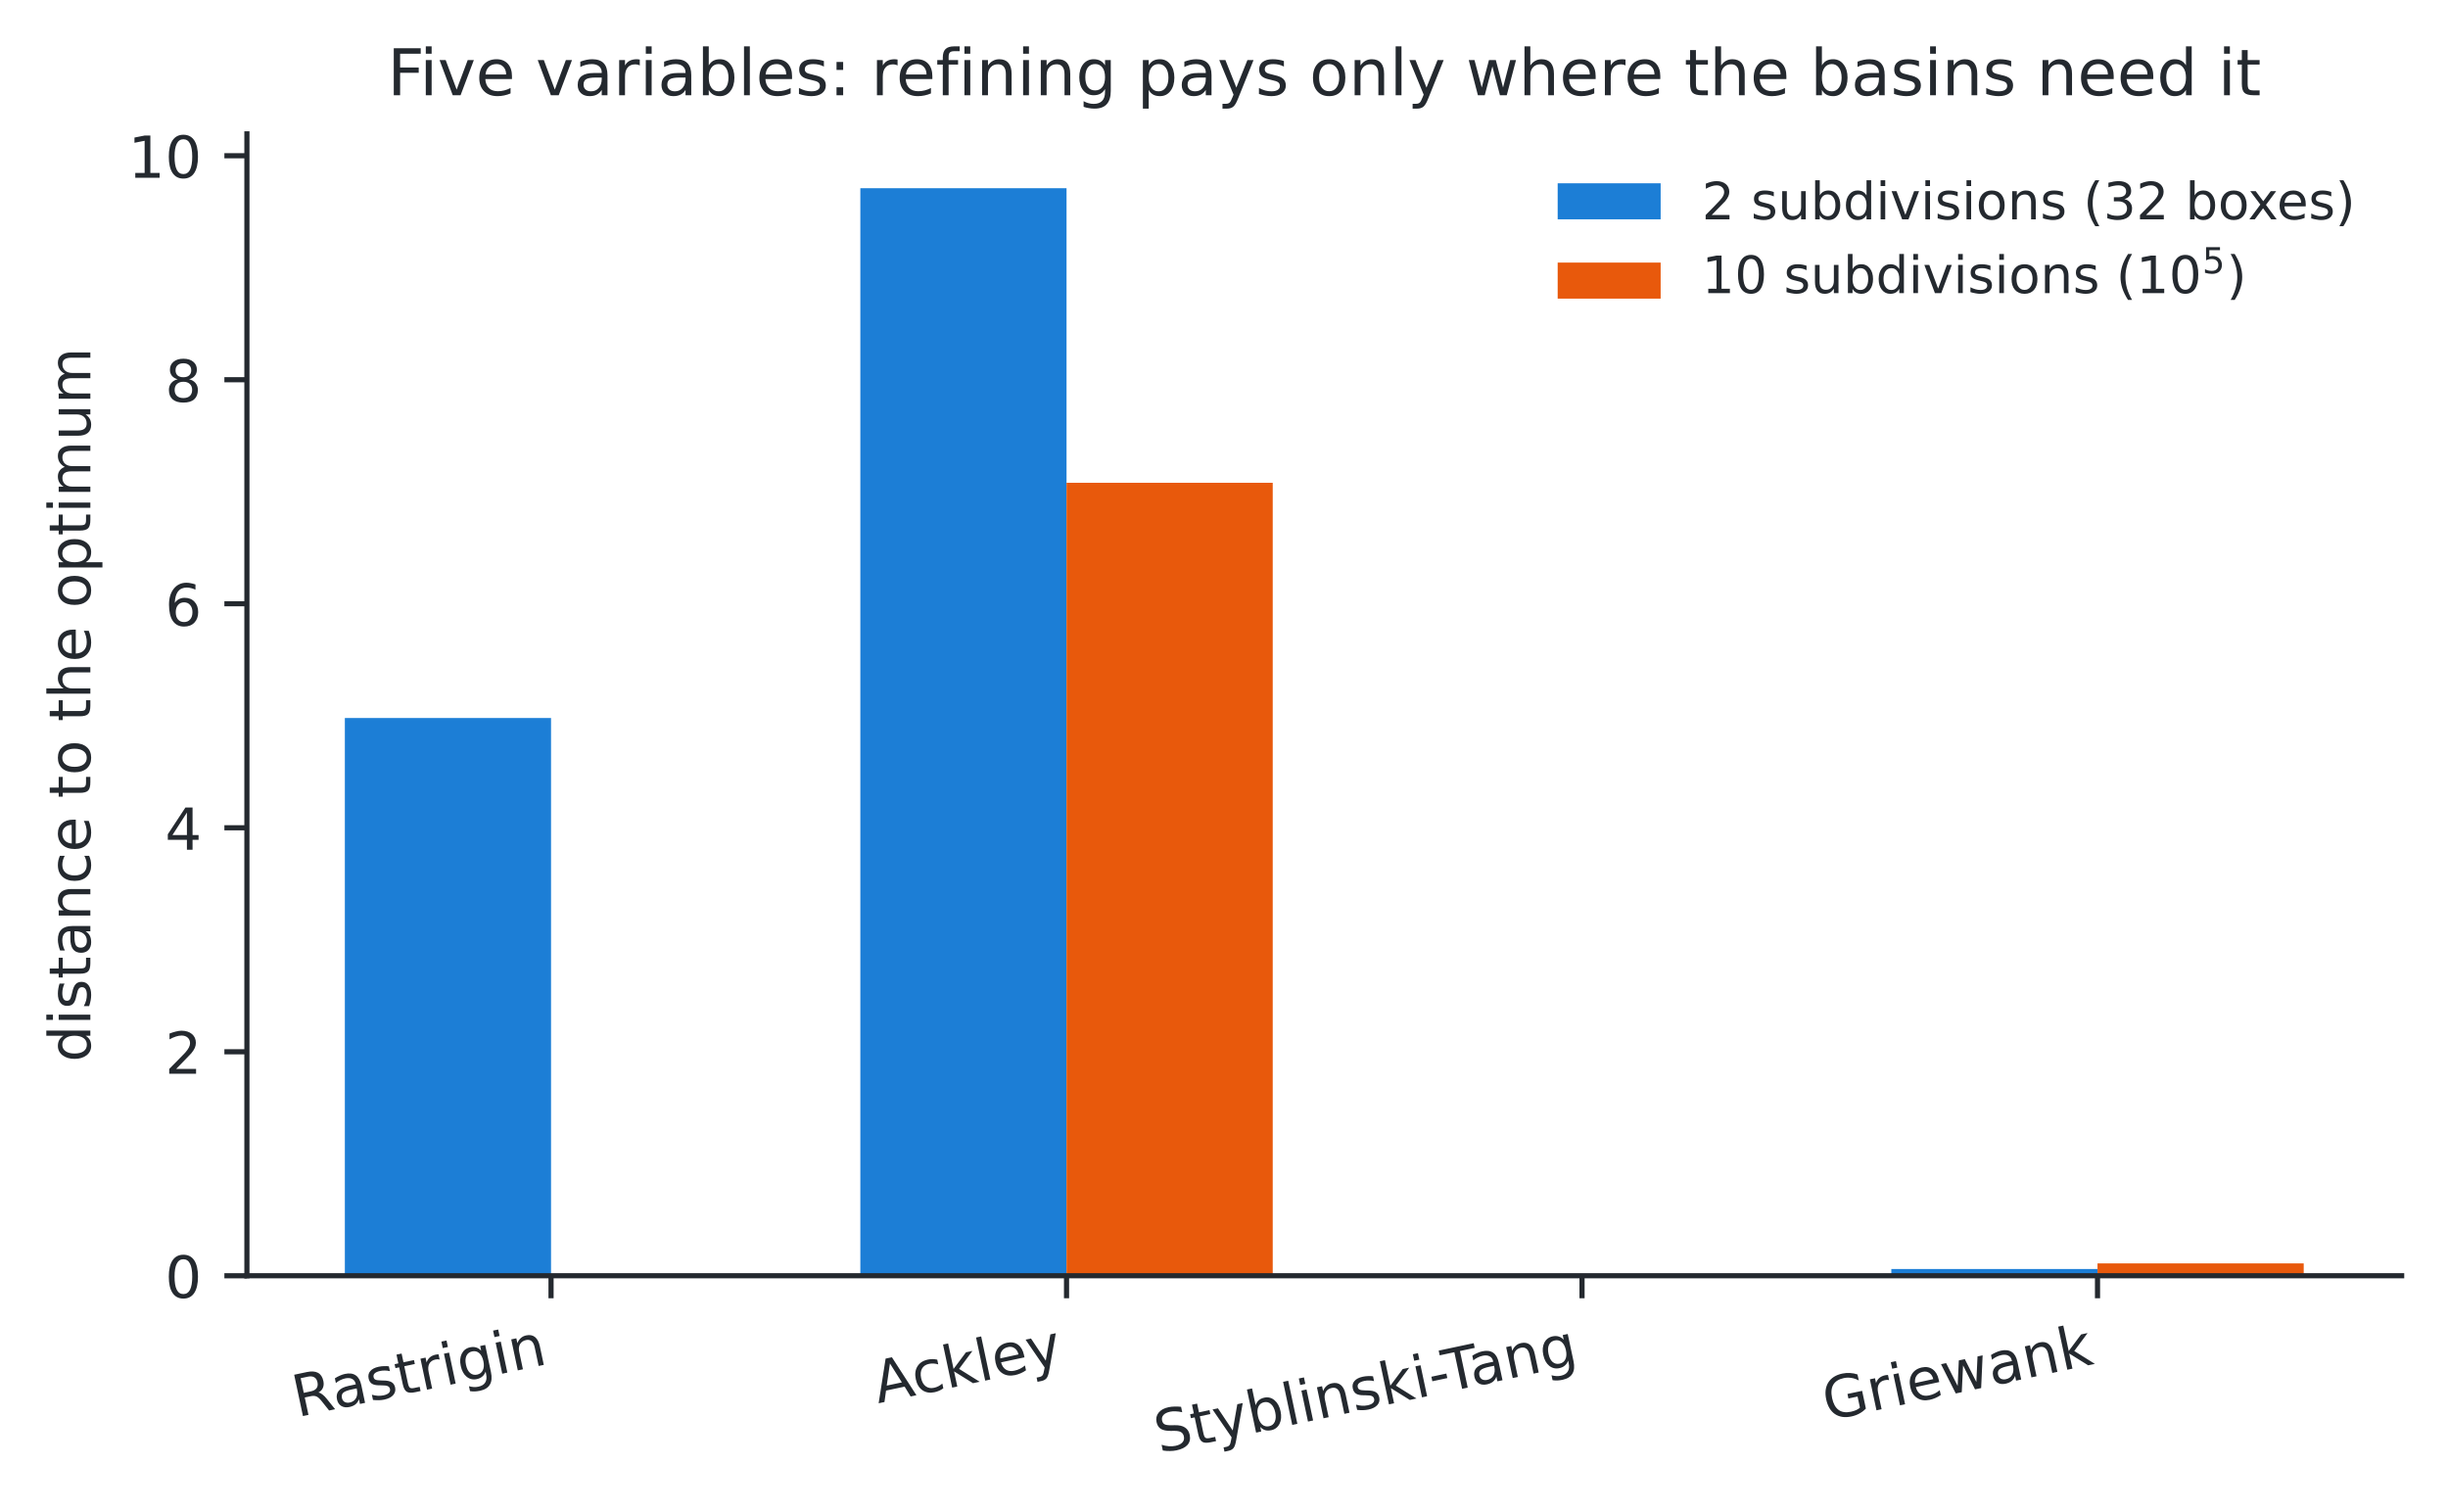
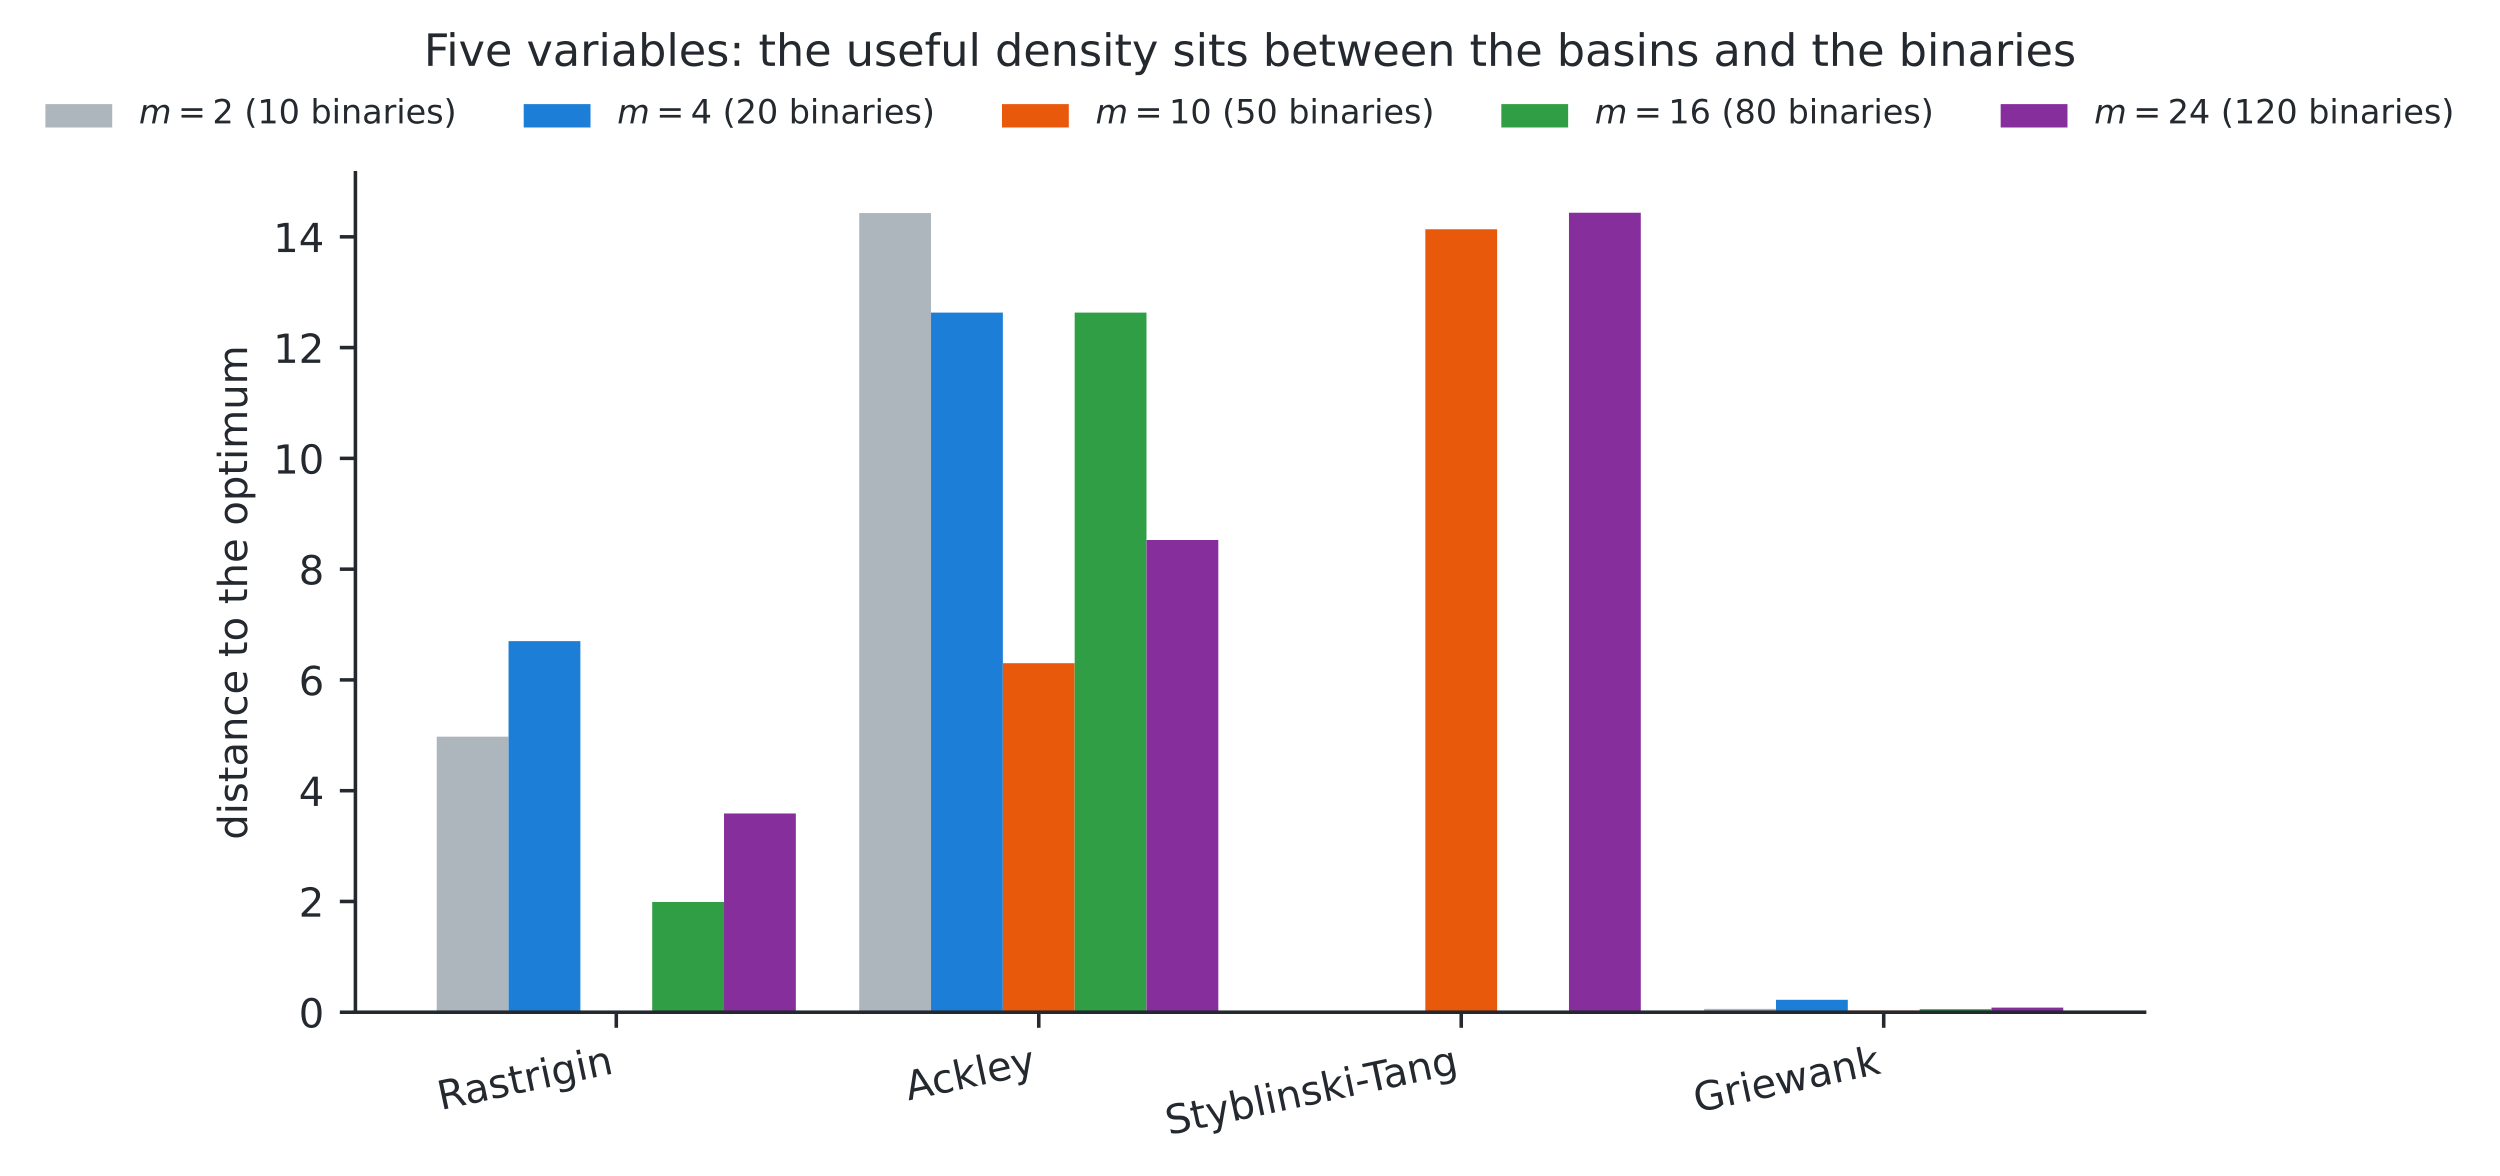
- <svg xmlns="http://www.w3.org/2000/svg" xmlns:xlink="http://www.w3.org/1999/xlink" width="380.363pt" height="234.806pt" viewBox="0 0 380.363 234.806" version="1.1">
+ <svg xmlns="http://www.w3.org/2000/svg" xmlns:xlink="http://www.w3.org/1999/xlink" width="561.375pt" height="263.894pt" viewBox="0 0 561.375 263.894" version="1.1">
  <defs>
    <style type="text/css">*{stroke-linejoin: round; stroke-linecap: butt}</style>
  </defs>
  <g id="figure_1">
    <g id="patch_1">
-       <path d="M 0 234.806  L 380.363 234.806  L 380.363 0  L 0 0  L 0 234.806  z " style="fill: none" />
+       <path d="M 0 263.894  L 561.375 263.894  L 561.375 0  L 0 0  L 0 263.894  z " style="fill: none" />
    </g>
    <g id="axes_1">
      <g id="patch_2">
-         <path d="M 38.363 198.206  L 373.163 198.206  L 373.163 20.798  L 38.363 20.798  L 38.363 198.206  z " style="fill: none" />
+         <path d="M 79.808 227.294  L 481.567 227.294  L 481.567 38.798  L 79.808 38.798  L 79.808 227.294  z " style="fill: none" />
      </g>
      <g id="patch_3">
-         <path d="M 53.581 198.206  L 85.619 198.206  L 85.619 111.551  L 53.581 111.551  z " clip-path="url(#p8d9421d75e)" style="fill: #1c7ed6" />
+         <path d="M 98.069 227.294  L 114.197 227.294  L 114.197 165.423  L 98.069 165.423  z " clip-path="url(#pd843e1f179)" style="fill: #adb5bd" />
      </g>
      <g id="patch_4">
-         <path d="M 133.677 198.206  L 165.715 198.206  L 165.715 29.246  L 133.677 29.246  z " clip-path="url(#p8d9421d75e)" style="fill: #1c7ed6" />
+         <path d="M 192.936 227.294  L 209.063 227.294  L 209.063 47.837  L 192.936 47.837  z " clip-path="url(#pd843e1f179)" style="fill: #adb5bd" />
      </g>
      <g id="patch_5">
-         <path d="M 213.772 198.206  L 245.811 198.206  L 245.811 198.206  L 213.772 198.206  z " clip-path="url(#p8d9421d75e)" style="fill: #1c7ed6" />
+         <path d="M 287.802 227.294  L 303.93 227.294  L 303.93 227.294  L 287.802 227.294  z " clip-path="url(#pd843e1f179)" style="fill: #adb5bd" />
      </g>
      <g id="patch_6">
-         <path d="M 293.868 198.206  L 325.906 198.206  L 325.906 197.162  L 293.868 197.162  z " clip-path="url(#p8d9421d75e)" style="fill: #1c7ed6" />
+         <path d="M 382.669 227.294  L 398.796 227.294  L 398.796 226.536  L 382.669 226.536  z " clip-path="url(#pd843e1f179)" style="fill: #adb5bd" />
      </g>
      <g id="patch_7">
-         <path d="M 85.619 198.206  L 117.658 198.206  L 117.658 198.206  L 85.619 198.206  z " clip-path="url(#p8d9421d75e)" style="fill: #e8590c" />
+         <path d="M 114.197 227.294  L 130.324 227.294  L 130.324 143.97  L 114.197 143.97  z " clip-path="url(#pd843e1f179)" style="fill: #1c7ed6" />
      </g>
      <g id="patch_8">
-         <path d="M 165.715 198.206  L 197.753 198.206  L 197.753 75.01  L 165.715 75.01  z " clip-path="url(#p8d9421d75e)" style="fill: #e8590c" />
+         <path d="M 209.063 227.294  L 225.191 227.294  L 225.191 70.197  L 209.063 70.197  z " clip-path="url(#pd843e1f179)" style="fill: #1c7ed6" />
      </g>
      <g id="patch_9">
-         <path d="M 245.811 198.206  L 277.849 198.206  L 277.849 198.206  L 245.811 198.206  z " clip-path="url(#p8d9421d75e)" style="fill: #e8590c" />
+         <path d="M 303.93 227.294  L 320.057 227.294  L 320.057 227.294  L 303.93 227.294  z " clip-path="url(#pd843e1f179)" style="fill: #1c7ed6" />
      </g>
      <g id="patch_10">
-         <path d="M 325.906 198.206  L 357.945 198.206  L 357.945 196.292  L 325.906 196.292  z " clip-path="url(#p8d9421d75e)" style="fill: #e8590c" />
+         <path d="M 398.796 227.294  L 414.924 227.294  L 414.924 224.509  L 398.796 224.509  z " clip-path="url(#pd843e1f179)" style="fill: #1c7ed6" />
+       </g>
+       <g id="patch_11">
+         <path d="M 130.324 227.294  L 146.451 227.294  L 146.451 227.294  L 130.324 227.294  z " clip-path="url(#pd843e1f179)" style="fill: #e8590c" />
+       </g>
+       <g id="patch_12">
+         <path d="M 225.191 227.294  L 241.318 227.294  L 241.318 148.92  L 225.191 148.92  z " clip-path="url(#pd843e1f179)" style="fill: #e8590c" />
+       </g>
+       <g id="patch_13">
+         <path d="M 320.057 227.294  L 336.184 227.294  L 336.184 51.48  L 320.057 51.48  z " clip-path="url(#pd843e1f179)" style="fill: #e8590c" />
+       </g>
+       <g id="patch_14">
+         <path d="M 414.924 227.294  L 431.051 227.294  L 431.051 226.959  L 414.924 226.959  z " clip-path="url(#pd843e1f179)" style="fill: #e8590c" />
+       </g>
+       <g id="patch_15">
+         <path d="M 146.451 227.294  L 162.579 227.294  L 162.579 202.546  L 146.451 202.546  z " clip-path="url(#pd843e1f179)" style="fill: #2f9e44" />
+       </g>
+       <g id="patch_16">
+         <path d="M 241.318 227.294  L 257.445 227.294  L 257.445 70.197  L 241.318 70.197  z " clip-path="url(#pd843e1f179)" style="fill: #2f9e44" />
+       </g>
+       <g id="patch_17">
+         <path d="M 336.184 227.294  L 352.312 227.294  L 352.312 227.294  L 336.184 227.294  z " clip-path="url(#pd843e1f179)" style="fill: #2f9e44" />
+       </g>
+       <g id="patch_18">
+         <path d="M 431.051 227.294  L 447.178 227.294  L 447.178 226.623  L 431.051 226.623  z " clip-path="url(#pd843e1f179)" style="fill: #2f9e44" />
+       </g>
+       <g id="patch_19">
+         <path d="M 162.579 227.294  L 178.706 227.294  L 178.706 182.66  L 162.579 182.66  z " clip-path="url(#pd843e1f179)" style="fill: #862e9c" />
+       </g>
+       <g id="patch_20">
+         <path d="M 257.445 227.294  L 273.573 227.294  L 273.573 121.261  L 257.445 121.261  z " clip-path="url(#pd843e1f179)" style="fill: #862e9c" />
+       </g>
+       <g id="patch_21">
+         <path d="M 352.312 227.294  L 368.439 227.294  L 368.439 47.774  L 352.312 47.774  z " clip-path="url(#pd843e1f179)" style="fill: #862e9c" />
+       </g>
+       <g id="patch_22">
+         <path d="M 447.178 227.294  L 463.306 227.294  L 463.306 226.25  L 447.178 226.25  z " clip-path="url(#pd843e1f179)" style="fill: #862e9c" />
      </g>
      <g id="matplotlib.axis_1">
        <g id="xtick_1">
          <g id="line2d_1">
            <defs>
-               <path id="md6d59996e2" d="M 0 0  L 0 3.5  " style="stroke: #24292f; stroke-width: 0.8" />
+               <path id="mdedcb5a999" d="M 0 0  L 0 3.5  " style="stroke: #24292f; stroke-width: 0.8" />
            </defs>
            <g>
-               <use xlink:href="#md6d59996e2" x="85.619" y="198.206" style="fill: #24292f; stroke: #24292f; stroke-width: 0.8" />
+               <use xlink:href="#mdedcb5a999" x="138.388" y="227.294" style="fill: #24292f; stroke: #24292f; stroke-width: 0.8" />
            </g>
          </g>
          <g id="text_1">
-             <text style="font-size: 9px; font-family: 'DejaVu Sans', 'Bitstream Vera Sans', 'Computer Modern Sans Serif', 'Lucida Grande', 'Verdana', 'Geneva', 'Lucid', 'Arial', 'Helvetica', 'Avant Garde', sans-serif; fill: #24292f" transform="translate(46.20111 220.1915) rotate(-12)">Rastrigin</text>
+             <text style="font-size: 9px; font-family: 'DejaVu Sans', 'Bitstream Vera Sans', 'Computer Modern Sans Serif', 'Lucida Grande', 'Verdana', 'Geneva', 'Lucid', 'Arial', 'Helvetica', 'Avant Garde', sans-serif; fill: #24292f" transform="translate(98.96946 249.2795) rotate(-12)">Rastrigin</text>
          </g>
        </g>
        <g id="xtick_2">
          <g id="line2d_2">
            <g>
-               <use xlink:href="#md6d59996e2" x="165.715" y="198.206" style="fill: #24292f; stroke: #24292f; stroke-width: 0.8" />
+               <use xlink:href="#mdedcb5a999" x="233.254" y="227.294" style="fill: #24292f; stroke: #24292f; stroke-width: 0.8" />
            </g>
          </g>
          <g id="text_2">
-             <text style="font-size: 9px; font-family: 'DejaVu Sans', 'Bitstream Vera Sans', 'Computer Modern Sans Serif', 'Lucida Grande', 'Verdana', 'Geneva', 'Lucid', 'Arial', 'Helvetica', 'Avant Garde', sans-serif; fill: #24292f" transform="translate(136.4468 218.034) rotate(-12)">Ackley</text>
+             <text style="font-size: 9px; font-family: 'DejaVu Sans', 'Bitstream Vera Sans', 'Computer Modern Sans Serif', 'Lucida Grande', 'Verdana', 'Geneva', 'Lucid', 'Arial', 'Helvetica', 'Avant Garde', sans-serif; fill: #24292f" transform="translate(203.986 247.122) rotate(-12)">Ackley</text>
          </g>
        </g>
        <g id="xtick_3">
          <g id="line2d_3">
            <g>
-               <use xlink:href="#md6d59996e2" x="245.811" y="198.206" style="fill: #24292f; stroke: #24292f; stroke-width: 0.8" />
+               <use xlink:href="#mdedcb5a999" x="328.121" y="227.294" style="fill: #24292f; stroke: #24292f; stroke-width: 0.8" />
            </g>
          </g>
          <g id="text_3">
-             <text style="font-size: 9px; font-family: 'DejaVu Sans', 'Bitstream Vera Sans', 'Computer Modern Sans Serif', 'Lucida Grande', 'Verdana', 'Geneva', 'Lucid', 'Arial', 'Helvetica', 'Avant Garde', sans-serif; fill: #24292f" transform="translate(180.1228 225.7753) rotate(-12)">Styblinski-Tang</text>
+             <text style="font-size: 9px; font-family: 'DejaVu Sans', 'Bitstream Vera Sans', 'Computer Modern Sans Serif', 'Lucida Grande', 'Verdana', 'Geneva', 'Lucid', 'Arial', 'Helvetica', 'Avant Garde', sans-serif; fill: #24292f" transform="translate(262.433 254.8633) rotate(-12)">Styblinski-Tang</text>
          </g>
        </g>
        <g id="xtick_4">
          <g id="line2d_4">
            <g>
-               <use xlink:href="#md6d59996e2" x="325.906" y="198.206" style="fill: #24292f; stroke: #24292f; stroke-width: 0.8" />
+               <use xlink:href="#mdedcb5a999" x="422.987" y="227.294" style="fill: #24292f; stroke: #24292f; stroke-width: 0.8" />
            </g>
          </g>
          <g id="text_4">
-             <text style="font-size: 9px; font-family: 'DejaVu Sans', 'Bitstream Vera Sans', 'Computer Modern Sans Serif', 'Lucida Grande', 'Verdana', 'Geneva', 'Lucid', 'Arial', 'Helvetica', 'Avant Garde', sans-serif; fill: #24292f" transform="translate(283.9435 220.7324) rotate(-12)">Griewank</text>
+             <text style="font-size: 9px; font-family: 'DejaVu Sans', 'Bitstream Vera Sans', 'Computer Modern Sans Serif', 'Lucida Grande', 'Verdana', 'Geneva', 'Lucid', 'Arial', 'Helvetica', 'Avant Garde', sans-serif; fill: #24292f" transform="translate(381.0245 249.8204) rotate(-12)">Griewank</text>
          </g>
        </g>
      </g>
      <g id="matplotlib.axis_2">
        <g id="ytick_1">
          <g id="line2d_5">
            <defs>
-               <path id="m50f403707d" d="M 0 0  L -3.5 0  " style="stroke: #24292f; stroke-width: 0.8" />
+               <path id="m52d0e2a318" d="M 0 0  L -3.5 0  " style="stroke: #24292f; stroke-width: 0.8" />
            </defs>
            <g>
-               <use xlink:href="#m50f403707d" x="38.363" y="198.206" style="fill: #24292f; stroke: #24292f; stroke-width: 0.8" />
+               <use xlink:href="#m52d0e2a318" x="79.808" y="227.294" style="fill: #24292f; stroke: #24292f; stroke-width: 0.8" />
            </g>
          </g>
          <g id="text_5">
-             <text style="font-size: 9px; font-family: 'DejaVu Sans', 'Bitstream Vera Sans', 'Computer Modern Sans Serif', 'Lucida Grande', 'Verdana', 'Geneva', 'Lucid', 'Arial', 'Helvetica', 'Avant Garde', sans-serif; text-anchor: end; fill: #24292f" x="31.363" y="201.626" transform="rotate(-0 31.36281 201.6257)">0</text>
+             <text style="font-size: 9px; font-family: 'DejaVu Sans', 'Bitstream Vera Sans', 'Computer Modern Sans Serif', 'Lucida Grande', 'Verdana', 'Geneva', 'Lucid', 'Arial', 'Helvetica', 'Avant Garde', sans-serif; text-anchor: end; fill: #24292f" x="72.808" y="230.714" transform="rotate(-0 72.8075 230.7137)">0</text>
          </g>
        </g>
        <g id="ytick_2">
          <g id="line2d_6">
            <g>
-               <use xlink:href="#m50f403707d" x="38.363" y="163.405" style="fill: #24292f; stroke: #24292f; stroke-width: 0.8" />
+               <use xlink:href="#m52d0e2a318" x="79.808" y="202.422" style="fill: #24292f; stroke: #24292f; stroke-width: 0.8" />
            </g>
          </g>
          <g id="text_6">
-             <text style="font-size: 9px; font-family: 'DejaVu Sans', 'Bitstream Vera Sans', 'Computer Modern Sans Serif', 'Lucida Grande', 'Verdana', 'Geneva', 'Lucid', 'Arial', 'Helvetica', 'Avant Garde', sans-serif; text-anchor: end; fill: #24292f" x="31.363" y="166.824" transform="rotate(-0 31.36281 166.8245)">2</text>
+             <text style="font-size: 9px; font-family: 'DejaVu Sans', 'Bitstream Vera Sans', 'Computer Modern Sans Serif', 'Lucida Grande', 'Verdana', 'Geneva', 'Lucid', 'Arial', 'Helvetica', 'Avant Garde', sans-serif; text-anchor: end; fill: #24292f" x="72.808" y="205.841" transform="rotate(-0 72.8075 205.8409)">2</text>
          </g>
        </g>
        <g id="ytick_3">
          <g id="line2d_7">
            <g>
-               <use xlink:href="#m50f403707d" x="38.363" y="128.604" style="fill: #24292f; stroke: #24292f; stroke-width: 0.8" />
+               <use xlink:href="#m52d0e2a318" x="79.808" y="177.549" style="fill: #24292f; stroke: #24292f; stroke-width: 0.8" />
            </g>
          </g>
          <g id="text_7">
-             <text style="font-size: 9px; font-family: 'DejaVu Sans', 'Bitstream Vera Sans', 'Computer Modern Sans Serif', 'Lucida Grande', 'Verdana', 'Geneva', 'Lucid', 'Arial', 'Helvetica', 'Avant Garde', sans-serif; text-anchor: end; fill: #24292f" x="31.363" y="132.023" transform="rotate(-0 31.36281 132.0233)">4</text>
+             <text style="font-size: 9px; font-family: 'DejaVu Sans', 'Bitstream Vera Sans', 'Computer Modern Sans Serif', 'Lucida Grande', 'Verdana', 'Geneva', 'Lucid', 'Arial', 'Helvetica', 'Avant Garde', sans-serif; text-anchor: end; fill: #24292f" x="72.808" y="180.968" transform="rotate(-0 72.8075 180.968)">4</text>
          </g>
        </g>
        <g id="ytick_4">
          <g id="line2d_8">
            <g>
-               <use xlink:href="#m50f403707d" x="38.363" y="93.803" style="fill: #24292f; stroke: #24292f; stroke-width: 0.8" />
+               <use xlink:href="#m52d0e2a318" x="79.808" y="152.676" style="fill: #24292f; stroke: #24292f; stroke-width: 0.8" />
            </g>
          </g>
          <g id="text_8">
-             <text style="font-size: 9px; font-family: 'DejaVu Sans', 'Bitstream Vera Sans', 'Computer Modern Sans Serif', 'Lucida Grande', 'Verdana', 'Geneva', 'Lucid', 'Arial', 'Helvetica', 'Avant Garde', sans-serif; text-anchor: end; fill: #24292f" x="31.363" y="97.222" transform="rotate(-0 31.36281 97.22203)">6</text>
+             <text style="font-size: 9px; font-family: 'DejaVu Sans', 'Bitstream Vera Sans', 'Computer Modern Sans Serif', 'Lucida Grande', 'Verdana', 'Geneva', 'Lucid', 'Arial', 'Helvetica', 'Avant Garde', sans-serif; text-anchor: end; fill: #24292f" x="72.808" y="156.095" transform="rotate(-0 72.8075 156.0951)">6</text>
          </g>
        </g>
        <g id="ytick_5">
          <g id="line2d_9">
            <g>
-               <use xlink:href="#m50f403707d" x="38.363" y="59.001" style="fill: #24292f; stroke: #24292f; stroke-width: 0.8" />
+               <use xlink:href="#m52d0e2a318" x="79.808" y="127.803" style="fill: #24292f; stroke: #24292f; stroke-width: 0.8" />
            </g>
          </g>
          <g id="text_9">
-             <text style="font-size: 9px; font-family: 'DejaVu Sans', 'Bitstream Vera Sans', 'Computer Modern Sans Serif', 'Lucida Grande', 'Verdana', 'Geneva', 'Lucid', 'Arial', 'Helvetica', 'Avant Garde', sans-serif; text-anchor: end; fill: #24292f" x="31.363" y="62.421" transform="rotate(-0 31.36281 62.42079)">8</text>
+             <text style="font-size: 9px; font-family: 'DejaVu Sans', 'Bitstream Vera Sans', 'Computer Modern Sans Serif', 'Lucida Grande', 'Verdana', 'Geneva', 'Lucid', 'Arial', 'Helvetica', 'Avant Garde', sans-serif; text-anchor: end; fill: #24292f" x="72.808" y="131.222" transform="rotate(-0 72.8075 131.2222)">8</text>
          </g>
        </g>
        <g id="ytick_6">
          <g id="line2d_10">
            <g>
-               <use xlink:href="#m50f403707d" x="38.363" y="24.2" style="fill: #24292f; stroke: #24292f; stroke-width: 0.8" />
+               <use xlink:href="#m52d0e2a318" x="79.808" y="102.93" style="fill: #24292f; stroke: #24292f; stroke-width: 0.8" />
            </g>
          </g>
          <g id="text_10">
-             <text style="font-size: 9px; font-family: 'DejaVu Sans', 'Bitstream Vera Sans', 'Computer Modern Sans Serif', 'Lucida Grande', 'Verdana', 'Geneva', 'Lucid', 'Arial', 'Helvetica', 'Avant Garde', sans-serif; text-anchor: end; fill: #24292f" x="31.363" y="27.62" transform="rotate(-0 31.36281 27.61955)">10</text>
-           </g>
-         </g>
-         <g id="text_11">
-           <text style="font-size: 9px; font-family: 'DejaVu Sans', 'Bitstream Vera Sans', 'Computer Modern Sans Serif', 'Lucida Grande', 'Verdana', 'Geneva', 'Lucid', 'Arial', 'Helvetica', 'Avant Garde', sans-serif; text-anchor: middle; fill: #24292f" x="14.039" y="109.502" transform="rotate(-90 14.03859 109.5024)">distance to the optimum</text>
-         </g>
-       </g>
-       <g id="patch_11">
-         <path d="M 38.363 198.206  L 38.363 20.798  " style="fill: none; stroke: #24292f; stroke-width: 0.8; stroke-linejoin: miter; stroke-linecap: square" />
-       </g>
-       <g id="patch_12">
-         <path d="M 38.363 198.206  L 373.163 198.206  " style="fill: none; stroke: #24292f; stroke-width: 0.8; stroke-linejoin: miter; stroke-linecap: square" />
-       </g>
-       <g id="text_12">
-         <text style="font-size: 10px; font-family: 'DejaVu Sans', 'Bitstream Vera Sans', 'Computer Modern Sans Serif', 'Lucida Grande', 'Verdana', 'Geneva', 'Lucid', 'Arial', 'Helvetica', 'Avant Garde', sans-serif; text-anchor: middle; fill: #24292f" x="205.763" y="14.798" transform="rotate(-0 205.7628 14.79844)">Five variables: refining pays only where the basins need it</text>
+             <text style="font-size: 9px; font-family: 'DejaVu Sans', 'Bitstream Vera Sans', 'Computer Modern Sans Serif', 'Lucida Grande', 'Verdana', 'Geneva', 'Lucid', 'Arial', 'Helvetica', 'Avant Garde', sans-serif; text-anchor: end; fill: #24292f" x="72.808" y="106.349" transform="rotate(-0 72.8075 106.3493)">10</text>
+           </g>
+         </g>
+         <g id="ytick_7">
+           <g id="line2d_11">
+             <g>
+               <use xlink:href="#m52d0e2a318" x="79.808" y="78.057" style="fill: #24292f; stroke: #24292f; stroke-width: 0.8" />
+             </g>
+           </g>
+           <g id="text_11">
+             <text style="font-size: 9px; font-family: 'DejaVu Sans', 'Bitstream Vera Sans', 'Computer Modern Sans Serif', 'Lucida Grande', 'Verdana', 'Geneva', 'Lucid', 'Arial', 'Helvetica', 'Avant Garde', sans-serif; text-anchor: end; fill: #24292f" x="72.808" y="81.476" transform="rotate(-0 72.8075 81.47646)">12</text>
+           </g>
+         </g>
+         <g id="ytick_8">
+           <g id="line2d_12">
+             <g>
+               <use xlink:href="#m52d0e2a318" x="79.808" y="53.184" style="fill: #24292f; stroke: #24292f; stroke-width: 0.8" />
+             </g>
+           </g>
+           <g id="text_12">
+             <text style="font-size: 9px; font-family: 'DejaVu Sans', 'Bitstream Vera Sans', 'Computer Modern Sans Serif', 'Lucida Grande', 'Verdana', 'Geneva', 'Lucid', 'Arial', 'Helvetica', 'Avant Garde', sans-serif; text-anchor: end; fill: #24292f" x="72.808" y="56.604" transform="rotate(-0 72.8075 56.60359)">14</text>
+           </g>
+         </g>
+         <g id="text_13">
+           <text style="font-size: 9px; font-family: 'DejaVu Sans', 'Bitstream Vera Sans', 'Computer Modern Sans Serif', 'Lucida Grande', 'Verdana', 'Geneva', 'Lucid', 'Arial', 'Helvetica', 'Avant Garde', sans-serif; text-anchor: middle; fill: #24292f" x="55.483" y="133.046" transform="rotate(-90 55.48328 133.0464)">distance to the optimum</text>
+         </g>
+       </g>
+       <g id="patch_23">
+         <path d="M 79.808 227.294  L 79.808 38.798  " style="fill: none; stroke: #24292f; stroke-width: 0.8; stroke-linejoin: miter; stroke-linecap: square" />
+       </g>
+       <g id="patch_24">
+         <path d="M 79.808 227.294  L 481.567 227.294  " style="fill: none; stroke: #24292f; stroke-width: 0.8; stroke-linejoin: miter; stroke-linecap: square" />
+       </g>
+       <g id="text_14">
+         <text style="font-size: 10px; font-family: 'DejaVu Sans', 'Bitstream Vera Sans', 'Computer Modern Sans Serif', 'Lucida Grande', 'Verdana', 'Geneva', 'Lucid', 'Arial', 'Helvetica', 'Avant Garde', sans-serif; text-anchor: middle; fill: #24292f" x="280.688" y="14.798" transform="rotate(-0 280.6875 14.79844)">Five variables: the useful density sits between the basins and the binaries</text>
      </g>
      <g id="legend_1">
-         <g id="patch_13">
-           <path d="M 242.027 34.077  L 258.027 34.077  L 258.027 28.477  L 242.027 28.477  z " style="fill: #1c7ed6" />
-         </g>
-         <g id="text_13">
-           <text style="font-size: 8px; font-family: 'DejaVu Sans', 'Bitstream Vera Sans', 'Computer Modern Sans Serif', 'Lucida Grande', 'Verdana', 'Geneva', 'Lucid', 'Arial', 'Helvetica', 'Avant Garde', sans-serif; text-anchor: start; fill: #24292f" x="264.427" y="34.077" transform="rotate(-0 264.4266 34.07719)">2 subdivisions (32 boxes)</text>
-         </g>
-         <g id="patch_14">
-           <path d="M 242.027 46.397  L 258.027 46.397  L 258.027 40.797  L 242.027 40.797  z " style="fill: #e8590c" />
-         </g>
-         <g id="text_14">
-           <g style="fill: #24292f" transform="translate(264.4266 46.39719)">
-             <text>
-               <tspan x="0" y="-0.858" style="font-size: 8px; font-family: 'DejaVu Sans'; fill: #24292f">1</tspan>
-               <tspan x="5.09" y="-0.858" style="font-size: 8px; font-family: 'DejaVu Sans'; fill: #24292f">0</tspan>
-               <tspan x="10.18" y="-0.858" style="font-size: 8px; font-family: 'DejaVu Sans'; fill: #24292f"> </tspan>
-               <tspan x="12.723" y="-0.858" style="font-size: 8px; font-family: 'DejaVu Sans'; fill: #24292f">s</tspan>
-               <tspan x="16.891" y="-0.858" style="font-size: 8px; font-family: 'DejaVu Sans'; fill: #24292f">u</tspan>
-               <tspan x="21.961" y="-0.858" style="font-size: 8px; font-family: 'DejaVu Sans'; fill: #24292f">b</tspan>
-               <tspan x="27.039" y="-0.858" style="font-size: 8px; font-family: 'DejaVu Sans'; fill: #24292f">d</tspan>
-               <tspan x="32.117" y="-0.858" style="font-size: 8px; font-family: 'DejaVu Sans'; fill: #24292f">i</tspan>
-               <tspan x="34.34" y="-0.858" style="font-size: 8px; font-family: 'DejaVu Sans'; fill: #24292f">v</tspan>
-               <tspan x="39.074" y="-0.858" style="font-size: 8px; font-family: 'DejaVu Sans'; fill: #24292f">i</tspan>
-               <tspan x="41.297" y="-0.858" style="font-size: 8px; font-family: 'DejaVu Sans'; fill: #24292f">s</tspan>
-               <tspan x="45.465" y="-0.858" style="font-size: 8px; font-family: 'DejaVu Sans'; fill: #24292f">i</tspan>
-               <tspan x="47.688" y="-0.858" style="font-size: 8px; font-family: 'DejaVu Sans'; fill: #24292f">o</tspan>
-               <tspan x="52.582" y="-0.858" style="font-size: 8px; font-family: 'DejaVu Sans'; fill: #24292f">n</tspan>
-               <tspan x="57.652" y="-0.858" style="font-size: 8px; font-family: 'DejaVu Sans'; fill: #24292f">s</tspan>
-               <tspan x="61.82" y="-0.858" style="font-size: 8px; font-family: 'DejaVu Sans'; fill: #24292f"> </tspan>
-               <tspan x="64.363" y="-0.858" style="font-size: 8px; font-family: 'DejaVu Sans'; fill: #24292f">(</tspan>
-               <tspan x="67.484" y="-0.858" style="font-size: 8px; font-family: 'DejaVu Sans'; fill: #24292f">1</tspan>
-               <tspan x="72.574" y="-0.858" style="font-size: 8px; font-family: 'DejaVu Sans'; fill: #24292f">0</tspan>
-               <tspan x="81.522" y="-0.858" style="font-size: 8px; font-family: 'DejaVu Sans'; fill: #24292f">)</tspan>
-               <tspan x="77.741" y="-3.92" style="font-size: 5.6px; font-family: 'DejaVu Sans'; fill: #24292f">5</tspan>
+         <g id="patch_25">
+           <path d="M 10.2 28.628  L 25.2 28.628  L 25.2 23.378  L 10.2 23.378  z " style="fill: #adb5bd" />
+         </g>
+         <g id="text_15">
+           <g style="fill: #24292f" transform="translate(31.2 28.62775)">
+             <text>
+               <tspan x="0" y="-0.922" style="font-style: oblique; font-size: 7.5px; font-family: 'DejaVu Sans'; fill: #24292f">m</tspan>
+               <tspan x="8.767" y="-0.922" style="font-size: 7.5px; font-family: 'DejaVu Sans'; fill: #24292f">=</tspan>
+               <tspan x="16.512" y="-0.922" style="font-size: 7.5px; font-family: 'DejaVu Sans'; fill: #24292f">2</tspan>
+               <tspan x="21.284" y="-0.922" style="font-size: 7.5px; font-family: 'DejaVu Sans'; fill: #24292f"> </tspan>
+               <tspan x="23.668" y="-0.922" style="font-size: 7.5px; font-family: 'DejaVu Sans'; fill: #24292f">(</tspan>
+               <tspan x="26.594" y="-0.922" style="font-size: 7.5px; font-family: 'DejaVu Sans'; fill: #24292f">1</tspan>
+               <tspan x="31.366" y="-0.922" style="font-size: 7.5px; font-family: 'DejaVu Sans'; fill: #24292f">0</tspan>
+               <tspan x="36.138" y="-0.922" style="font-size: 7.5px; font-family: 'DejaVu Sans'; fill: #24292f"> </tspan>
+               <tspan x="38.522" y="-0.922" style="font-size: 7.5px; font-family: 'DejaVu Sans'; fill: #24292f">b</tspan>
+               <tspan x="43.282" y="-0.922" style="font-size: 7.5px; font-family: 'DejaVu Sans'; fill: #24292f">i</tspan>
+               <tspan x="45.366" y="-0.922" style="font-size: 7.5px; font-family: 'DejaVu Sans'; fill: #24292f">n</tspan>
+               <tspan x="50.12" y="-0.922" style="font-size: 7.5px; font-family: 'DejaVu Sans'; fill: #24292f">a</tspan>
+               <tspan x="54.716" y="-0.922" style="font-size: 7.5px; font-family: 'DejaVu Sans'; fill: #24292f">r</tspan>
+               <tspan x="57.799" y="-0.922" style="font-size: 7.5px; font-family: 'DejaVu Sans'; fill: #24292f">i</tspan>
+               <tspan x="59.883" y="-0.922" style="font-size: 7.5px; font-family: 'DejaVu Sans'; fill: #24292f">e</tspan>
+               <tspan x="64.497" y="-0.922" style="font-size: 7.5px; font-family: 'DejaVu Sans'; fill: #24292f">s</tspan>
+               <tspan x="68.405" y="-0.922" style="font-size: 7.5px; font-family: 'DejaVu Sans'; fill: #24292f">)</tspan>
+             </text>
+           </g>
+         </g>
+         <g id="patch_26">
+           <path d="M 117.6 28.628  L 132.6 28.628  L 132.6 23.378  L 117.6 23.378  z " style="fill: #1c7ed6" />
+         </g>
+         <g id="text_16">
+           <g style="fill: #24292f" transform="translate(138.6 28.62775)">
+             <text>
+               <tspan x="0" y="-0.922" style="font-style: oblique; font-size: 7.5px; font-family: 'DejaVu Sans'; fill: #24292f">m</tspan>
+               <tspan x="8.767" y="-0.922" style="font-size: 7.5px; font-family: 'DejaVu Sans'; fill: #24292f">=</tspan>
+               <tspan x="16.512" y="-0.922" style="font-size: 7.5px; font-family: 'DejaVu Sans'; fill: #24292f">4</tspan>
+               <tspan x="21.284" y="-0.922" style="font-size: 7.5px; font-family: 'DejaVu Sans'; fill: #24292f"> </tspan>
+               <tspan x="23.668" y="-0.922" style="font-size: 7.5px; font-family: 'DejaVu Sans'; fill: #24292f">(</tspan>
+               <tspan x="26.594" y="-0.922" style="font-size: 7.5px; font-family: 'DejaVu Sans'; fill: #24292f">2</tspan>
+               <tspan x="31.366" y="-0.922" style="font-size: 7.5px; font-family: 'DejaVu Sans'; fill: #24292f">0</tspan>
+               <tspan x="36.138" y="-0.922" style="font-size: 7.5px; font-family: 'DejaVu Sans'; fill: #24292f"> </tspan>
+               <tspan x="38.522" y="-0.922" style="font-size: 7.5px; font-family: 'DejaVu Sans'; fill: #24292f">b</tspan>
+               <tspan x="43.282" y="-0.922" style="font-size: 7.5px; font-family: 'DejaVu Sans'; fill: #24292f">i</tspan>
+               <tspan x="45.366" y="-0.922" style="font-size: 7.5px; font-family: 'DejaVu Sans'; fill: #24292f">n</tspan>
+               <tspan x="50.12" y="-0.922" style="font-size: 7.5px; font-family: 'DejaVu Sans'; fill: #24292f">a</tspan>
+               <tspan x="54.716" y="-0.922" style="font-size: 7.5px; font-family: 'DejaVu Sans'; fill: #24292f">r</tspan>
+               <tspan x="57.799" y="-0.922" style="font-size: 7.5px; font-family: 'DejaVu Sans'; fill: #24292f">i</tspan>
+               <tspan x="59.883" y="-0.922" style="font-size: 7.5px; font-family: 'DejaVu Sans'; fill: #24292f">e</tspan>
+               <tspan x="64.497" y="-0.922" style="font-size: 7.5px; font-family: 'DejaVu Sans'; fill: #24292f">s</tspan>
+               <tspan x="68.405" y="-0.922" style="font-size: 7.5px; font-family: 'DejaVu Sans'; fill: #24292f">)</tspan>
+             </text>
+           </g>
+         </g>
+         <g id="patch_27">
+           <path d="M 225 28.628  L 240 28.628  L 240 23.378  L 225 23.378  z " style="fill: #e8590c" />
+         </g>
+         <g id="text_17">
+           <g style="fill: #24292f" transform="translate(246 28.62775)">
+             <text>
+               <tspan x="0" y="-0.922" style="font-style: oblique; font-size: 7.5px; font-family: 'DejaVu Sans'; fill: #24292f">m</tspan>
+               <tspan x="8.767" y="-0.922" style="font-size: 7.5px; font-family: 'DejaVu Sans'; fill: #24292f">=</tspan>
+               <tspan x="16.512" y="-0.922" style="font-size: 7.5px; font-family: 'DejaVu Sans'; fill: #24292f">1</tspan>
+               <tspan x="21.284" y="-0.922" style="font-size: 7.5px; font-family: 'DejaVu Sans'; fill: #24292f">0</tspan>
+               <tspan x="26.056" y="-0.922" style="font-size: 7.5px; font-family: 'DejaVu Sans'; fill: #24292f"> </tspan>
+               <tspan x="28.44" y="-0.922" style="font-size: 7.5px; font-family: 'DejaVu Sans'; fill: #24292f">(</tspan>
+               <tspan x="31.366" y="-0.922" style="font-size: 7.5px; font-family: 'DejaVu Sans'; fill: #24292f">5</tspan>
+               <tspan x="36.138" y="-0.922" style="font-size: 7.5px; font-family: 'DejaVu Sans'; fill: #24292f">0</tspan>
+               <tspan x="40.909" y="-0.922" style="font-size: 7.5px; font-family: 'DejaVu Sans'; fill: #24292f"> </tspan>
+               <tspan x="43.293" y="-0.922" style="font-size: 7.5px; font-family: 'DejaVu Sans'; fill: #24292f">b</tspan>
+               <tspan x="48.054" y="-0.922" style="font-size: 7.5px; font-family: 'DejaVu Sans'; fill: #24292f">i</tspan>
+               <tspan x="50.138" y="-0.922" style="font-size: 7.5px; font-family: 'DejaVu Sans'; fill: #24292f">n</tspan>
+               <tspan x="54.891" y="-0.922" style="font-size: 7.5px; font-family: 'DejaVu Sans'; fill: #24292f">a</tspan>
+               <tspan x="59.487" y="-0.922" style="font-size: 7.5px; font-family: 'DejaVu Sans'; fill: #24292f">r</tspan>
+               <tspan x="62.571" y="-0.922" style="font-size: 7.5px; font-family: 'DejaVu Sans'; fill: #24292f">i</tspan>
+               <tspan x="64.655" y="-0.922" style="font-size: 7.5px; font-family: 'DejaVu Sans'; fill: #24292f">e</tspan>
+               <tspan x="69.269" y="-0.922" style="font-size: 7.5px; font-family: 'DejaVu Sans'; fill: #24292f">s</tspan>
+               <tspan x="73.176" y="-0.922" style="font-size: 7.5px; font-family: 'DejaVu Sans'; fill: #24292f">)</tspan>
+             </text>
+           </g>
+         </g>
+         <g id="patch_28">
+           <path d="M 337.125 28.628  L 352.125 28.628  L 352.125 23.378  L 337.125 23.378  z " style="fill: #2f9e44" />
+         </g>
+         <g id="text_18">
+           <g style="fill: #24292f" transform="translate(358.125 28.62775)">
+             <text>
+               <tspan x="0" y="-0.922" style="font-style: oblique; font-size: 7.5px; font-family: 'DejaVu Sans'; fill: #24292f">m</tspan>
+               <tspan x="8.767" y="-0.922" style="font-size: 7.5px; font-family: 'DejaVu Sans'; fill: #24292f">=</tspan>
+               <tspan x="16.512" y="-0.922" style="font-size: 7.5px; font-family: 'DejaVu Sans'; fill: #24292f">1</tspan>
+               <tspan x="21.284" y="-0.922" style="font-size: 7.5px; font-family: 'DejaVu Sans'; fill: #24292f">6</tspan>
+               <tspan x="26.056" y="-0.922" style="font-size: 7.5px; font-family: 'DejaVu Sans'; fill: #24292f"> </tspan>
+               <tspan x="28.44" y="-0.922" style="font-size: 7.5px; font-family: 'DejaVu Sans'; fill: #24292f">(</tspan>
+               <tspan x="31.366" y="-0.922" style="font-size: 7.5px; font-family: 'DejaVu Sans'; fill: #24292f">8</tspan>
+               <tspan x="36.138" y="-0.922" style="font-size: 7.5px; font-family: 'DejaVu Sans'; fill: #24292f">0</tspan>
+               <tspan x="40.909" y="-0.922" style="font-size: 7.5px; font-family: 'DejaVu Sans'; fill: #24292f"> </tspan>
+               <tspan x="43.293" y="-0.922" style="font-size: 7.5px; font-family: 'DejaVu Sans'; fill: #24292f">b</tspan>
+               <tspan x="48.054" y="-0.922" style="font-size: 7.5px; font-family: 'DejaVu Sans'; fill: #24292f">i</tspan>
+               <tspan x="50.138" y="-0.922" style="font-size: 7.5px; font-family: 'DejaVu Sans'; fill: #24292f">n</tspan>
+               <tspan x="54.891" y="-0.922" style="font-size: 7.5px; font-family: 'DejaVu Sans'; fill: #24292f">a</tspan>
+               <tspan x="59.487" y="-0.922" style="font-size: 7.5px; font-family: 'DejaVu Sans'; fill: #24292f">r</tspan>
+               <tspan x="62.571" y="-0.922" style="font-size: 7.5px; font-family: 'DejaVu Sans'; fill: #24292f">i</tspan>
+               <tspan x="64.655" y="-0.922" style="font-size: 7.5px; font-family: 'DejaVu Sans'; fill: #24292f">e</tspan>
+               <tspan x="69.269" y="-0.922" style="font-size: 7.5px; font-family: 'DejaVu Sans'; fill: #24292f">s</tspan>
+               <tspan x="73.176" y="-0.922" style="font-size: 7.5px; font-family: 'DejaVu Sans'; fill: #24292f">)</tspan>
+             </text>
+           </g>
+         </g>
+         <g id="patch_29">
+           <path d="M 449.25 28.628  L 464.25 28.628  L 464.25 23.378  L 449.25 23.378  z " style="fill: #862e9c" />
+         </g>
+         <g id="text_19">
+           <g style="fill: #24292f" transform="translate(470.25 28.62775)">
+             <text>
+               <tspan x="0" y="-0.922" style="font-style: oblique; font-size: 7.5px; font-family: 'DejaVu Sans'; fill: #24292f">m</tspan>
+               <tspan x="8.767" y="-0.922" style="font-size: 7.5px; font-family: 'DejaVu Sans'; fill: #24292f">=</tspan>
+               <tspan x="16.512" y="-0.922" style="font-size: 7.5px; font-family: 'DejaVu Sans'; fill: #24292f">2</tspan>
+               <tspan x="21.284" y="-0.922" style="font-size: 7.5px; font-family: 'DejaVu Sans'; fill: #24292f">4</tspan>
+               <tspan x="26.056" y="-0.922" style="font-size: 7.5px; font-family: 'DejaVu Sans'; fill: #24292f"> </tspan>
+               <tspan x="28.44" y="-0.922" style="font-size: 7.5px; font-family: 'DejaVu Sans'; fill: #24292f">(</tspan>
+               <tspan x="31.366" y="-0.922" style="font-size: 7.5px; font-family: 'DejaVu Sans'; fill: #24292f">1</tspan>
+               <tspan x="36.138" y="-0.922" style="font-size: 7.5px; font-family: 'DejaVu Sans'; fill: #24292f">2</tspan>
+               <tspan x="40.909" y="-0.922" style="font-size: 7.5px; font-family: 'DejaVu Sans'; fill: #24292f">0</tspan>
+               <tspan x="45.681" y="-0.922" style="font-size: 7.5px; font-family: 'DejaVu Sans'; fill: #24292f"> </tspan>
+               <tspan x="48.065" y="-0.922" style="font-size: 7.5px; font-family: 'DejaVu Sans'; fill: #24292f">b</tspan>
+               <tspan x="52.826" y="-0.922" style="font-size: 7.5px; font-family: 'DejaVu Sans'; fill: #24292f">i</tspan>
+               <tspan x="54.91" y="-0.922" style="font-size: 7.5px; font-family: 'DejaVu Sans'; fill: #24292f">n</tspan>
+               <tspan x="59.663" y="-0.922" style="font-size: 7.5px; font-family: 'DejaVu Sans'; fill: #24292f">a</tspan>
+               <tspan x="64.259" y="-0.922" style="font-size: 7.5px; font-family: 'DejaVu Sans'; fill: #24292f">r</tspan>
+               <tspan x="67.343" y="-0.922" style="font-size: 7.5px; font-family: 'DejaVu Sans'; fill: #24292f">i</tspan>
+               <tspan x="69.426" y="-0.922" style="font-size: 7.5px; font-family: 'DejaVu Sans'; fill: #24292f">e</tspan>
+               <tspan x="74.041" y="-0.922" style="font-size: 7.5px; font-family: 'DejaVu Sans'; fill: #24292f">s</tspan>
+               <tspan x="77.948" y="-0.922" style="font-size: 7.5px; font-family: 'DejaVu Sans'; fill: #24292f">)</tspan>
            </text>
          </g>
        </g>
      </g>
    </g>
  </g>
  <defs>
-     <clipPath id="p8d9421d75e">
-       <rect x="38.363" y="20.798" width="334.8" height="177.408" />
+     <clipPath id="pd843e1f179">
+       <rect x="79.808" y="38.798" width="401.76" height="188.496" />
    </clipPath>
  </defs>
</svg>
